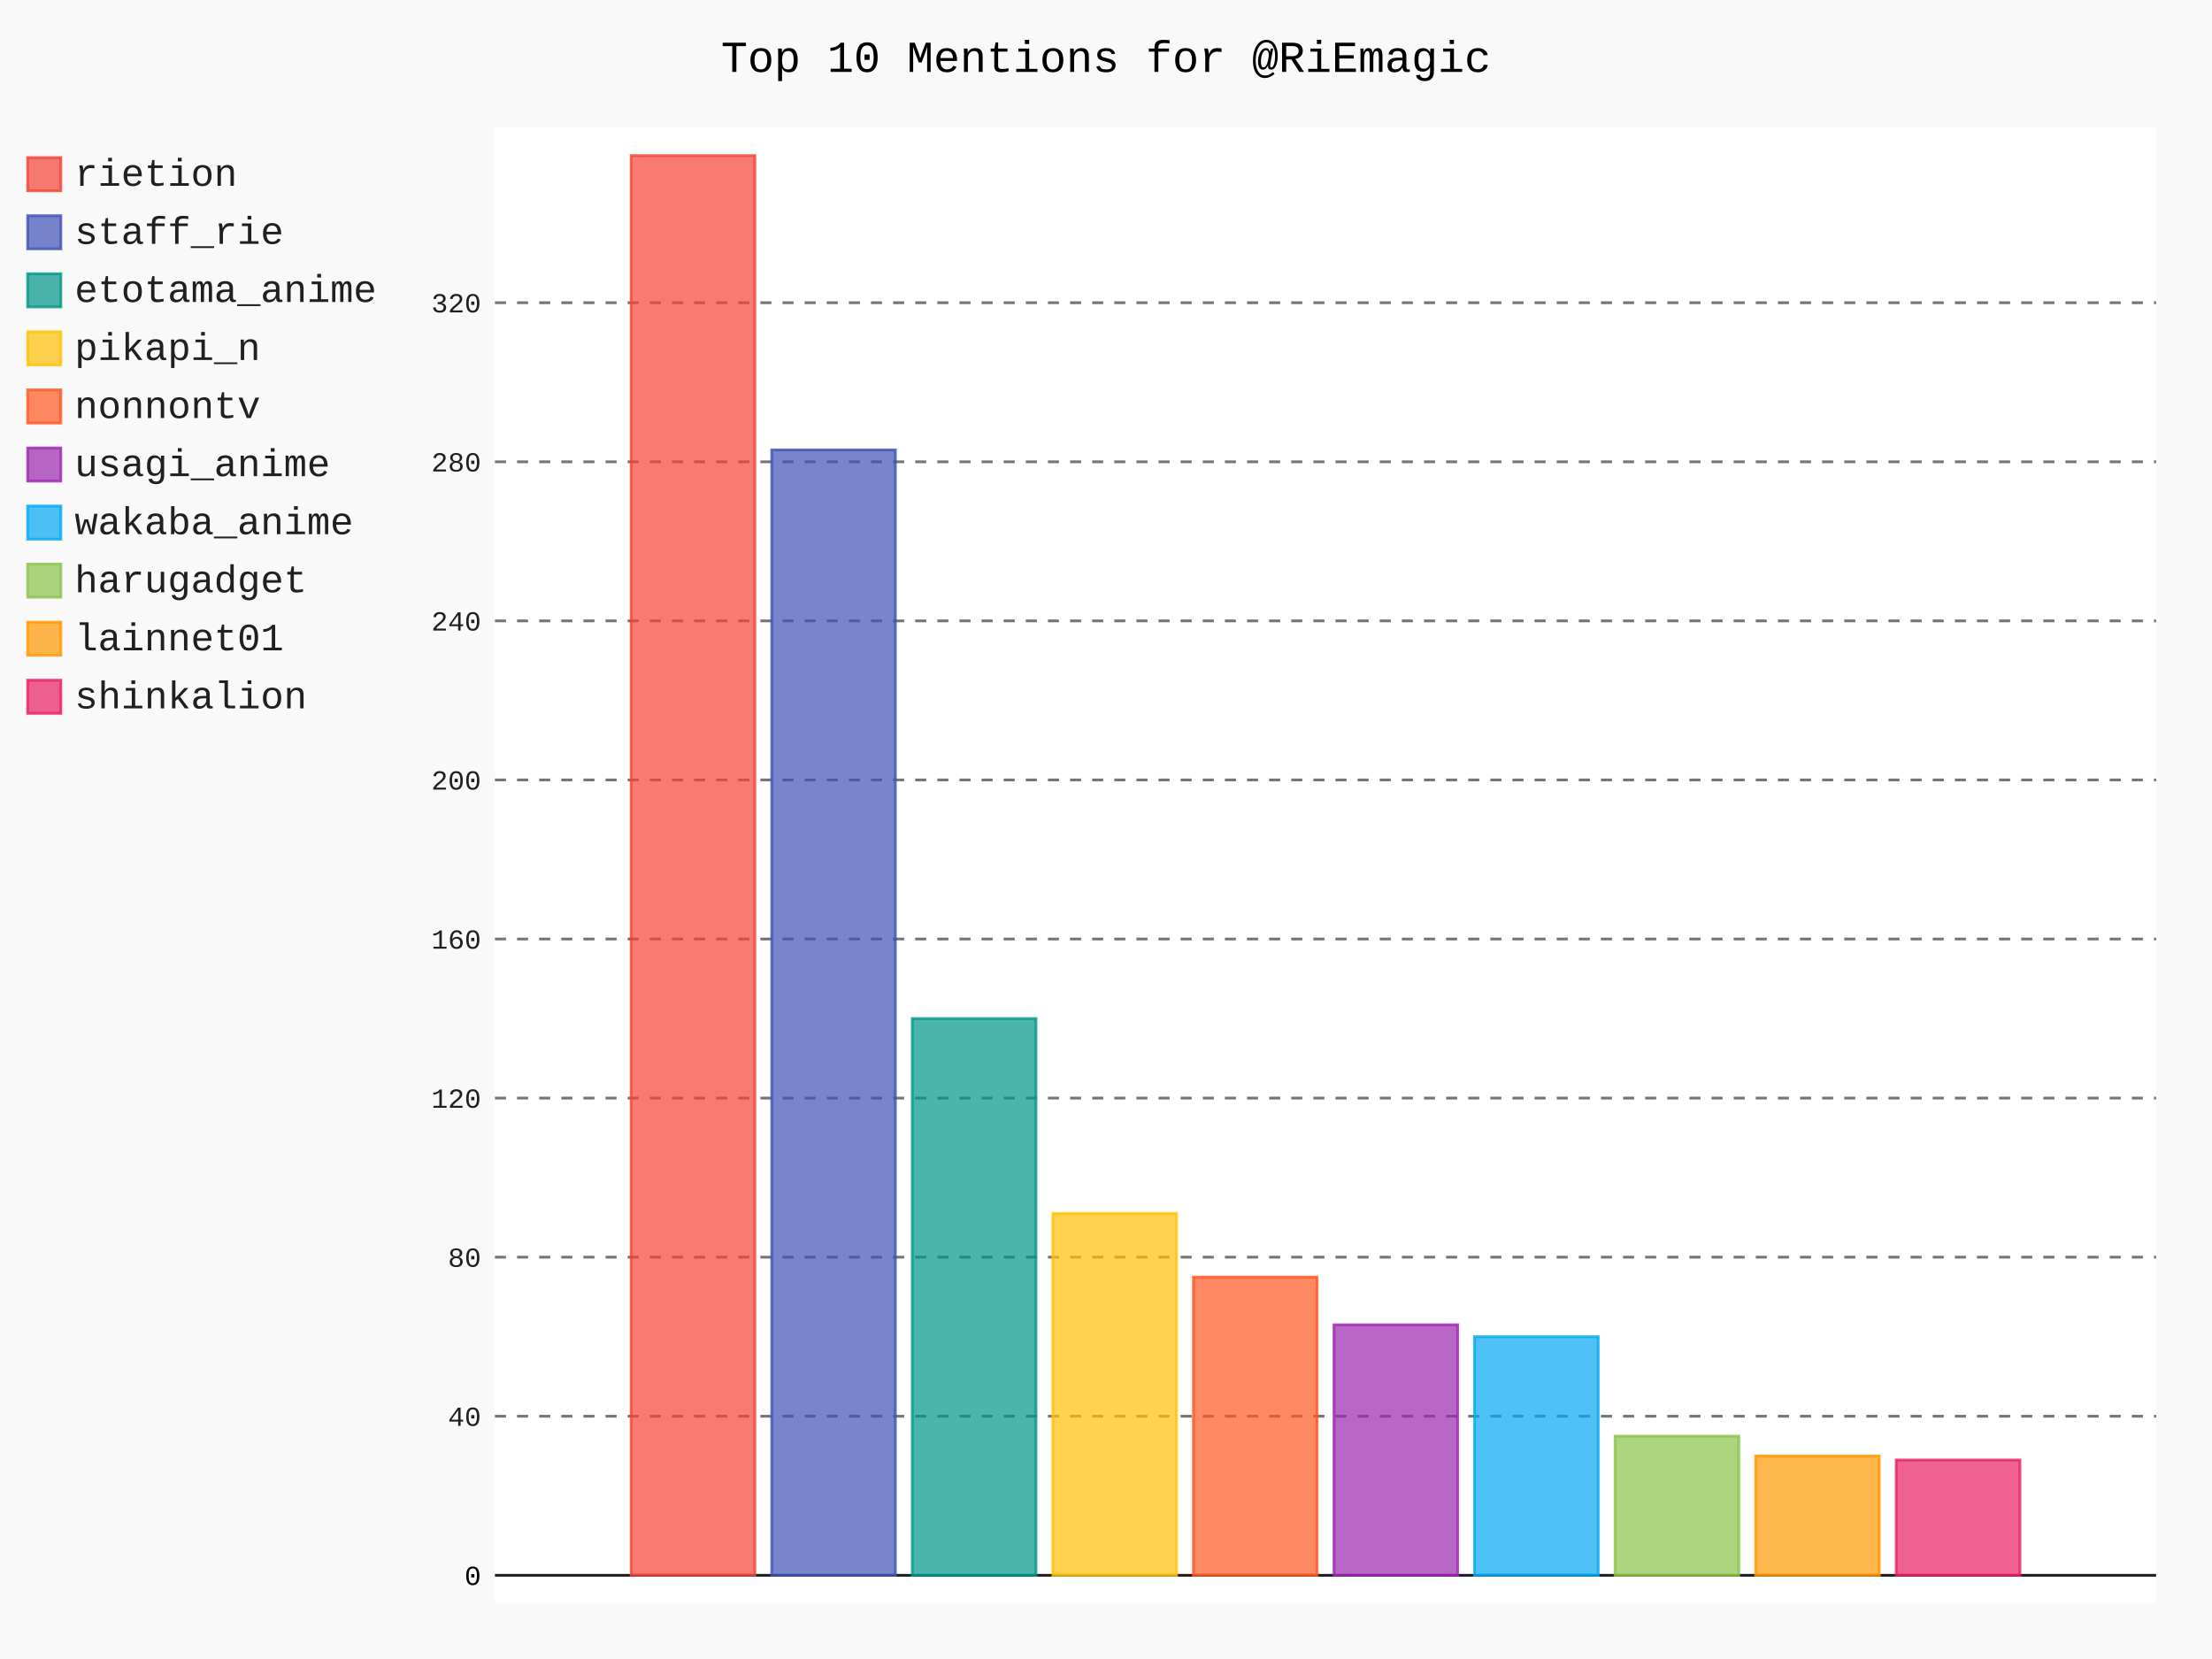
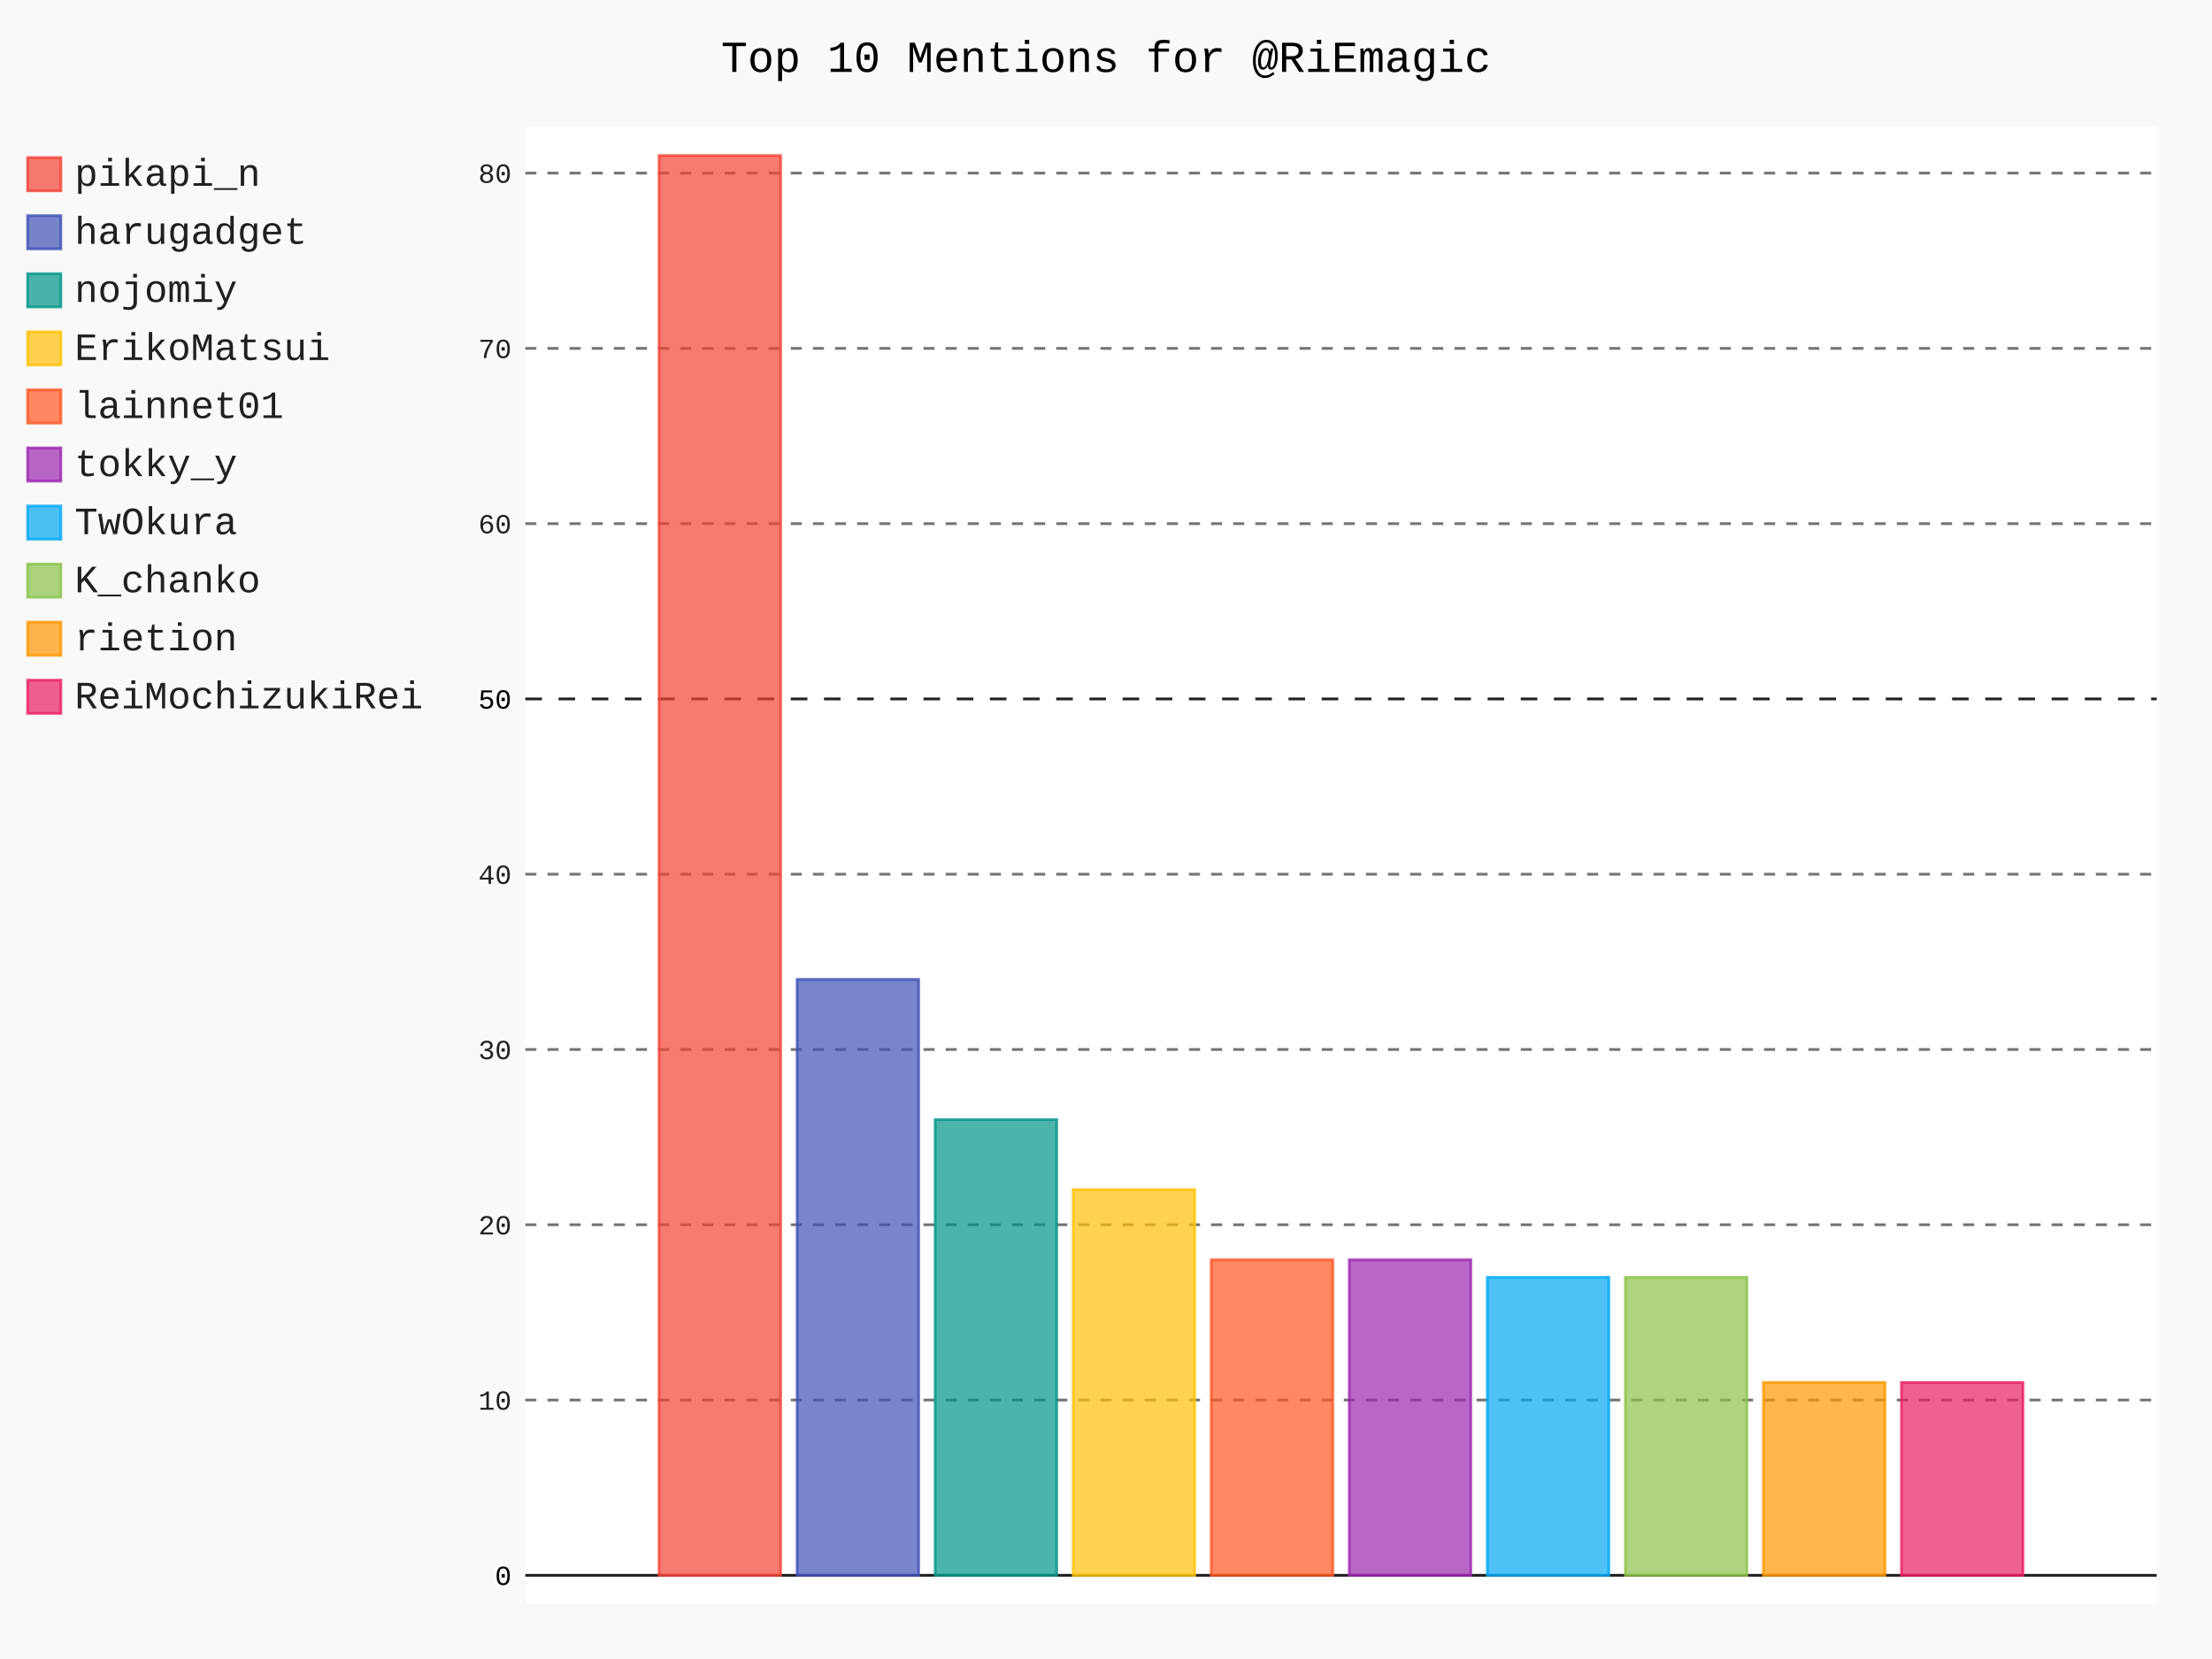
- <svg xmlns="http://www.w3.org/2000/svg" id="chart-2e6a2b62-b512-47f2-8de9-c0fad5506b5e" class="pygal-chart" viewBox="0 0 800 600">
+ <svg xmlns="http://www.w3.org/2000/svg" id="chart-17394ba2-1cc1-4b38-82c1-2ea6459b5eff" class="pygal-chart" viewBox="0 0 800 600">
  <defs>
-     <style type="text/css">#chart-2e6a2b62-b512-47f2-8de9-c0fad5506b5e{-webkit-user-select:none;-webkit-font-smoothing:antialiased;font-family:Consolas,"Liberation Mono",Menlo,Courier,monospace}#chart-2e6a2b62-b512-47f2-8de9-c0fad5506b5e .title{font-family:Consolas,"Liberation Mono",Menlo,Courier,monospace;font-size:16px}#chart-2e6a2b62-b512-47f2-8de9-c0fad5506b5e .legends .legend text{font-family:Consolas,"Liberation Mono",Menlo,Courier,monospace;font-size:14px}#chart-2e6a2b62-b512-47f2-8de9-c0fad5506b5e .axis text{font-family:Consolas,"Liberation Mono",Menlo,Courier,monospace;font-size:10px}#chart-2e6a2b62-b512-47f2-8de9-c0fad5506b5e .axis text.major{font-family:Consolas,"Liberation Mono",Menlo,Courier,monospace;font-size:10px}#chart-2e6a2b62-b512-47f2-8de9-c0fad5506b5e .text-overlay text.value{font-family:Consolas,"Liberation Mono",Menlo,Courier,monospace;font-size:16px}#chart-2e6a2b62-b512-47f2-8de9-c0fad5506b5e .text-overlay text.label{font-family:Consolas,"Liberation Mono",Menlo,Courier,monospace;font-size:10px}#chart-2e6a2b62-b512-47f2-8de9-c0fad5506b5e .tooltip{font-family:Consolas,"Liberation Mono",Menlo,Courier,monospace;font-size:14px}#chart-2e6a2b62-b512-47f2-8de9-c0fad5506b5e text.no_data{font-family:Consolas,"Liberation Mono",Menlo,Courier,monospace;font-size:64px}
- #chart-2e6a2b62-b512-47f2-8de9-c0fad5506b5e{background-color:rgba(249,249,249,1)}#chart-2e6a2b62-b512-47f2-8de9-c0fad5506b5e path,#chart-2e6a2b62-b512-47f2-8de9-c0fad5506b5e line,#chart-2e6a2b62-b512-47f2-8de9-c0fad5506b5e rect,#chart-2e6a2b62-b512-47f2-8de9-c0fad5506b5e circle{-webkit-transition:150ms;-moz-transition:150ms;transition:150ms}#chart-2e6a2b62-b512-47f2-8de9-c0fad5506b5e .graph &gt; .background{fill:rgba(249,249,249,1)}#chart-2e6a2b62-b512-47f2-8de9-c0fad5506b5e .plot &gt; .background{fill:rgba(255,255,255,1)}#chart-2e6a2b62-b512-47f2-8de9-c0fad5506b5e .graph{fill:rgba(0,0,0,.87)}#chart-2e6a2b62-b512-47f2-8de9-c0fad5506b5e text.no_data{fill:rgba(0,0,0,1)}#chart-2e6a2b62-b512-47f2-8de9-c0fad5506b5e .title{fill:rgba(0,0,0,1)}#chart-2e6a2b62-b512-47f2-8de9-c0fad5506b5e .legends .legend text{fill:rgba(0,0,0,.87)}#chart-2e6a2b62-b512-47f2-8de9-c0fad5506b5e .legends .legend:hover text{fill:rgba(0,0,0,1)}#chart-2e6a2b62-b512-47f2-8de9-c0fad5506b5e .axis .line{stroke:rgba(0,0,0,1)}#chart-2e6a2b62-b512-47f2-8de9-c0fad5506b5e .axis .guide.line{stroke:rgba(0,0,0,.54)}#chart-2e6a2b62-b512-47f2-8de9-c0fad5506b5e .axis .major.line{stroke:rgba(0,0,0,.87)}#chart-2e6a2b62-b512-47f2-8de9-c0fad5506b5e .axis text.major{fill:rgba(0,0,0,1)}#chart-2e6a2b62-b512-47f2-8de9-c0fad5506b5e .axis.y .guides:hover .guide.line,#chart-2e6a2b62-b512-47f2-8de9-c0fad5506b5e .line-graph .axis.x .guides:hover .guide.line,#chart-2e6a2b62-b512-47f2-8de9-c0fad5506b5e .stackedline-graph .axis.x .guides:hover .guide.line,#chart-2e6a2b62-b512-47f2-8de9-c0fad5506b5e .xy-graph .axis.x .guides:hover .guide.line{stroke:rgba(0,0,0,1)}#chart-2e6a2b62-b512-47f2-8de9-c0fad5506b5e .axis .guides:hover text{fill:rgba(0,0,0,1)}#chart-2e6a2b62-b512-47f2-8de9-c0fad5506b5e .reactive{fill-opacity:.7;stroke-opacity:.8}#chart-2e6a2b62-b512-47f2-8de9-c0fad5506b5e .ci{stroke:rgba(0,0,0,.87)}#chart-2e6a2b62-b512-47f2-8de9-c0fad5506b5e .reactive.active,#chart-2e6a2b62-b512-47f2-8de9-c0fad5506b5e .active .reactive{fill-opacity:.8;stroke-opacity:.9;stroke-width:4}#chart-2e6a2b62-b512-47f2-8de9-c0fad5506b5e .ci .reactive.active{stroke-width:1.5}#chart-2e6a2b62-b512-47f2-8de9-c0fad5506b5e .series text{fill:rgba(0,0,0,1)}#chart-2e6a2b62-b512-47f2-8de9-c0fad5506b5e .tooltip rect{fill:rgba(255,255,255,1);stroke:rgba(0,0,0,1);-webkit-transition:opacity 150ms;-moz-transition:opacity 150ms;transition:opacity 150ms}#chart-2e6a2b62-b512-47f2-8de9-c0fad5506b5e .tooltip .label{fill:rgba(0,0,0,.87)}#chart-2e6a2b62-b512-47f2-8de9-c0fad5506b5e .tooltip .label{fill:rgba(0,0,0,.87)}#chart-2e6a2b62-b512-47f2-8de9-c0fad5506b5e .tooltip .legend{font-size:.8em;fill:rgba(0,0,0,.54)}#chart-2e6a2b62-b512-47f2-8de9-c0fad5506b5e .tooltip .x_label{font-size:.6em;fill:rgba(0,0,0,1)}#chart-2e6a2b62-b512-47f2-8de9-c0fad5506b5e .tooltip .xlink{font-size:.5em;text-decoration:underline}#chart-2e6a2b62-b512-47f2-8de9-c0fad5506b5e .tooltip .value{font-size:1.5em}#chart-2e6a2b62-b512-47f2-8de9-c0fad5506b5e .bound{font-size:.5em}#chart-2e6a2b62-b512-47f2-8de9-c0fad5506b5e .max-value{font-size:.75em;fill:rgba(0,0,0,.54)}#chart-2e6a2b62-b512-47f2-8de9-c0fad5506b5e .map-element{fill:rgba(255,255,255,1);stroke:rgba(0,0,0,.54) !important}#chart-2e6a2b62-b512-47f2-8de9-c0fad5506b5e .map-element .reactive{fill-opacity:inherit;stroke-opacity:inherit}#chart-2e6a2b62-b512-47f2-8de9-c0fad5506b5e .color-0,#chart-2e6a2b62-b512-47f2-8de9-c0fad5506b5e .color-0 a:visited{stroke:#F44336;fill:#F44336}#chart-2e6a2b62-b512-47f2-8de9-c0fad5506b5e .color-1,#chart-2e6a2b62-b512-47f2-8de9-c0fad5506b5e .color-1 a:visited{stroke:#3F51B5;fill:#3F51B5}#chart-2e6a2b62-b512-47f2-8de9-c0fad5506b5e .color-2,#chart-2e6a2b62-b512-47f2-8de9-c0fad5506b5e .color-2 a:visited{stroke:#009688;fill:#009688}#chart-2e6a2b62-b512-47f2-8de9-c0fad5506b5e .color-3,#chart-2e6a2b62-b512-47f2-8de9-c0fad5506b5e .color-3 a:visited{stroke:#FFC107;fill:#FFC107}#chart-2e6a2b62-b512-47f2-8de9-c0fad5506b5e .color-4,#chart-2e6a2b62-b512-47f2-8de9-c0fad5506b5e .color-4 a:visited{stroke:#FF5722;fill:#FF5722}#chart-2e6a2b62-b512-47f2-8de9-c0fad5506b5e .color-5,#chart-2e6a2b62-b512-47f2-8de9-c0fad5506b5e .color-5 a:visited{stroke:#9C27B0;fill:#9C27B0}#chart-2e6a2b62-b512-47f2-8de9-c0fad5506b5e .color-6,#chart-2e6a2b62-b512-47f2-8de9-c0fad5506b5e .color-6 a:visited{stroke:#03A9F4;fill:#03A9F4}#chart-2e6a2b62-b512-47f2-8de9-c0fad5506b5e .color-7,#chart-2e6a2b62-b512-47f2-8de9-c0fad5506b5e .color-7 a:visited{stroke:#8BC34A;fill:#8BC34A}#chart-2e6a2b62-b512-47f2-8de9-c0fad5506b5e .color-8,#chart-2e6a2b62-b512-47f2-8de9-c0fad5506b5e .color-8 a:visited{stroke:#FF9800;fill:#FF9800}#chart-2e6a2b62-b512-47f2-8de9-c0fad5506b5e .color-9,#chart-2e6a2b62-b512-47f2-8de9-c0fad5506b5e .color-9 a:visited{stroke:#E91E63;fill:#E91E63}#chart-2e6a2b62-b512-47f2-8de9-c0fad5506b5e .text-overlay .color-0 text{fill:black}#chart-2e6a2b62-b512-47f2-8de9-c0fad5506b5e .text-overlay .color-1 text{fill:black}#chart-2e6a2b62-b512-47f2-8de9-c0fad5506b5e .text-overlay .color-2 text{fill:black}#chart-2e6a2b62-b512-47f2-8de9-c0fad5506b5e .text-overlay .color-3 text{fill:black}#chart-2e6a2b62-b512-47f2-8de9-c0fad5506b5e .text-overlay .color-4 text{fill:black}#chart-2e6a2b62-b512-47f2-8de9-c0fad5506b5e .text-overlay .color-5 text{fill:black}#chart-2e6a2b62-b512-47f2-8de9-c0fad5506b5e .text-overlay .color-6 text{fill:black}#chart-2e6a2b62-b512-47f2-8de9-c0fad5506b5e .text-overlay .color-7 text{fill:black}#chart-2e6a2b62-b512-47f2-8de9-c0fad5506b5e .text-overlay .color-8 text{fill:black}#chart-2e6a2b62-b512-47f2-8de9-c0fad5506b5e .text-overlay .color-9 text{fill:black}
- #chart-2e6a2b62-b512-47f2-8de9-c0fad5506b5e text.no_data{text-anchor:middle}#chart-2e6a2b62-b512-47f2-8de9-c0fad5506b5e .guide.line{fill:none}#chart-2e6a2b62-b512-47f2-8de9-c0fad5506b5e .centered{text-anchor:middle}#chart-2e6a2b62-b512-47f2-8de9-c0fad5506b5e .title{text-anchor:middle}#chart-2e6a2b62-b512-47f2-8de9-c0fad5506b5e .legends .legend text{fill-opacity:1}#chart-2e6a2b62-b512-47f2-8de9-c0fad5506b5e .axis.x text{text-anchor:middle}#chart-2e6a2b62-b512-47f2-8de9-c0fad5506b5e .axis.x:not(.web) text[transform]{text-anchor:start}#chart-2e6a2b62-b512-47f2-8de9-c0fad5506b5e .axis.x:not(.web) text[transform].backwards{text-anchor:end}#chart-2e6a2b62-b512-47f2-8de9-c0fad5506b5e .axis.y text{text-anchor:end}#chart-2e6a2b62-b512-47f2-8de9-c0fad5506b5e .axis.y text[transform].backwards{text-anchor:start}#chart-2e6a2b62-b512-47f2-8de9-c0fad5506b5e .axis.y2 text{text-anchor:start}#chart-2e6a2b62-b512-47f2-8de9-c0fad5506b5e .axis.y2 text[transform].backwards{text-anchor:end}#chart-2e6a2b62-b512-47f2-8de9-c0fad5506b5e .axis .guide.line{stroke-dasharray:4,4}#chart-2e6a2b62-b512-47f2-8de9-c0fad5506b5e .axis .major.guide.line{stroke-dasharray:6,6}#chart-2e6a2b62-b512-47f2-8de9-c0fad5506b5e .horizontal .axis.y .guide.line,#chart-2e6a2b62-b512-47f2-8de9-c0fad5506b5e .horizontal .axis.y2 .guide.line,#chart-2e6a2b62-b512-47f2-8de9-c0fad5506b5e .vertical .axis.x .guide.line{opacity:0}#chart-2e6a2b62-b512-47f2-8de9-c0fad5506b5e .horizontal .axis.always_show .guide.line,#chart-2e6a2b62-b512-47f2-8de9-c0fad5506b5e .vertical .axis.always_show .guide.line{opacity:1 !important}#chart-2e6a2b62-b512-47f2-8de9-c0fad5506b5e .axis.y .guides:hover .guide.line,#chart-2e6a2b62-b512-47f2-8de9-c0fad5506b5e .axis.y2 .guides:hover .guide.line,#chart-2e6a2b62-b512-47f2-8de9-c0fad5506b5e .axis.x .guides:hover .guide.line{opacity:1}#chart-2e6a2b62-b512-47f2-8de9-c0fad5506b5e .axis .guides:hover text{opacity:1}#chart-2e6a2b62-b512-47f2-8de9-c0fad5506b5e .nofill{fill:none}#chart-2e6a2b62-b512-47f2-8de9-c0fad5506b5e .subtle-fill{fill-opacity:.2}#chart-2e6a2b62-b512-47f2-8de9-c0fad5506b5e .dot{stroke-width:1px;fill-opacity:1}#chart-2e6a2b62-b512-47f2-8de9-c0fad5506b5e .dot.active{stroke-width:5px}#chart-2e6a2b62-b512-47f2-8de9-c0fad5506b5e .dot.negative{fill:transparent}#chart-2e6a2b62-b512-47f2-8de9-c0fad5506b5e text,#chart-2e6a2b62-b512-47f2-8de9-c0fad5506b5e tspan{stroke:none !important}#chart-2e6a2b62-b512-47f2-8de9-c0fad5506b5e .series text.active{opacity:1}#chart-2e6a2b62-b512-47f2-8de9-c0fad5506b5e .tooltip rect{fill-opacity:.95;stroke-width:.5}#chart-2e6a2b62-b512-47f2-8de9-c0fad5506b5e .tooltip text{fill-opacity:1}#chart-2e6a2b62-b512-47f2-8de9-c0fad5506b5e .showable{visibility:hidden}#chart-2e6a2b62-b512-47f2-8de9-c0fad5506b5e .showable.shown{visibility:visible}#chart-2e6a2b62-b512-47f2-8de9-c0fad5506b5e .gauge-background{fill:rgba(229,229,229,1);stroke:none}#chart-2e6a2b62-b512-47f2-8de9-c0fad5506b5e .bg-lines{stroke:rgba(249,249,249,1);stroke-width:2px}</style>
+     <style type="text/css">#chart-17394ba2-1cc1-4b38-82c1-2ea6459b5eff{-webkit-user-select:none;-webkit-font-smoothing:antialiased;font-family:Consolas,"Liberation Mono",Menlo,Courier,monospace}#chart-17394ba2-1cc1-4b38-82c1-2ea6459b5eff .title{font-family:Consolas,"Liberation Mono",Menlo,Courier,monospace;font-size:16px}#chart-17394ba2-1cc1-4b38-82c1-2ea6459b5eff .legends .legend text{font-family:Consolas,"Liberation Mono",Menlo,Courier,monospace;font-size:14px}#chart-17394ba2-1cc1-4b38-82c1-2ea6459b5eff .axis text{font-family:Consolas,"Liberation Mono",Menlo,Courier,monospace;font-size:10px}#chart-17394ba2-1cc1-4b38-82c1-2ea6459b5eff .axis text.major{font-family:Consolas,"Liberation Mono",Menlo,Courier,monospace;font-size:10px}#chart-17394ba2-1cc1-4b38-82c1-2ea6459b5eff .text-overlay text.value{font-family:Consolas,"Liberation Mono",Menlo,Courier,monospace;font-size:16px}#chart-17394ba2-1cc1-4b38-82c1-2ea6459b5eff .text-overlay text.label{font-family:Consolas,"Liberation Mono",Menlo,Courier,monospace;font-size:10px}#chart-17394ba2-1cc1-4b38-82c1-2ea6459b5eff .tooltip{font-family:Consolas,"Liberation Mono",Menlo,Courier,monospace;font-size:14px}#chart-17394ba2-1cc1-4b38-82c1-2ea6459b5eff text.no_data{font-family:Consolas,"Liberation Mono",Menlo,Courier,monospace;font-size:64px}
+ #chart-17394ba2-1cc1-4b38-82c1-2ea6459b5eff{background-color:rgba(249,249,249,1)}#chart-17394ba2-1cc1-4b38-82c1-2ea6459b5eff path,#chart-17394ba2-1cc1-4b38-82c1-2ea6459b5eff line,#chart-17394ba2-1cc1-4b38-82c1-2ea6459b5eff rect,#chart-17394ba2-1cc1-4b38-82c1-2ea6459b5eff circle{-webkit-transition:150ms;-moz-transition:150ms;transition:150ms}#chart-17394ba2-1cc1-4b38-82c1-2ea6459b5eff .graph &gt; .background{fill:rgba(249,249,249,1)}#chart-17394ba2-1cc1-4b38-82c1-2ea6459b5eff .plot &gt; .background{fill:rgba(255,255,255,1)}#chart-17394ba2-1cc1-4b38-82c1-2ea6459b5eff .graph{fill:rgba(0,0,0,.87)}#chart-17394ba2-1cc1-4b38-82c1-2ea6459b5eff text.no_data{fill:rgba(0,0,0,1)}#chart-17394ba2-1cc1-4b38-82c1-2ea6459b5eff .title{fill:rgba(0,0,0,1)}#chart-17394ba2-1cc1-4b38-82c1-2ea6459b5eff .legends .legend text{fill:rgba(0,0,0,.87)}#chart-17394ba2-1cc1-4b38-82c1-2ea6459b5eff .legends .legend:hover text{fill:rgba(0,0,0,1)}#chart-17394ba2-1cc1-4b38-82c1-2ea6459b5eff .axis .line{stroke:rgba(0,0,0,1)}#chart-17394ba2-1cc1-4b38-82c1-2ea6459b5eff .axis .guide.line{stroke:rgba(0,0,0,.54)}#chart-17394ba2-1cc1-4b38-82c1-2ea6459b5eff .axis .major.line{stroke:rgba(0,0,0,.87)}#chart-17394ba2-1cc1-4b38-82c1-2ea6459b5eff .axis text.major{fill:rgba(0,0,0,1)}#chart-17394ba2-1cc1-4b38-82c1-2ea6459b5eff .axis.y .guides:hover .guide.line,#chart-17394ba2-1cc1-4b38-82c1-2ea6459b5eff .line-graph .axis.x .guides:hover .guide.line,#chart-17394ba2-1cc1-4b38-82c1-2ea6459b5eff .stackedline-graph .axis.x .guides:hover .guide.line,#chart-17394ba2-1cc1-4b38-82c1-2ea6459b5eff .xy-graph .axis.x .guides:hover .guide.line{stroke:rgba(0,0,0,1)}#chart-17394ba2-1cc1-4b38-82c1-2ea6459b5eff .axis .guides:hover text{fill:rgba(0,0,0,1)}#chart-17394ba2-1cc1-4b38-82c1-2ea6459b5eff .reactive{fill-opacity:.7;stroke-opacity:.8}#chart-17394ba2-1cc1-4b38-82c1-2ea6459b5eff .ci{stroke:rgba(0,0,0,.87)}#chart-17394ba2-1cc1-4b38-82c1-2ea6459b5eff .reactive.active,#chart-17394ba2-1cc1-4b38-82c1-2ea6459b5eff .active .reactive{fill-opacity:.8;stroke-opacity:.9;stroke-width:4}#chart-17394ba2-1cc1-4b38-82c1-2ea6459b5eff .ci .reactive.active{stroke-width:1.5}#chart-17394ba2-1cc1-4b38-82c1-2ea6459b5eff .series text{fill:rgba(0,0,0,1)}#chart-17394ba2-1cc1-4b38-82c1-2ea6459b5eff .tooltip rect{fill:rgba(255,255,255,1);stroke:rgba(0,0,0,1);-webkit-transition:opacity 150ms;-moz-transition:opacity 150ms;transition:opacity 150ms}#chart-17394ba2-1cc1-4b38-82c1-2ea6459b5eff .tooltip .label{fill:rgba(0,0,0,.87)}#chart-17394ba2-1cc1-4b38-82c1-2ea6459b5eff .tooltip .label{fill:rgba(0,0,0,.87)}#chart-17394ba2-1cc1-4b38-82c1-2ea6459b5eff .tooltip .legend{font-size:.8em;fill:rgba(0,0,0,.54)}#chart-17394ba2-1cc1-4b38-82c1-2ea6459b5eff .tooltip .x_label{font-size:.6em;fill:rgba(0,0,0,1)}#chart-17394ba2-1cc1-4b38-82c1-2ea6459b5eff .tooltip .xlink{font-size:.5em;text-decoration:underline}#chart-17394ba2-1cc1-4b38-82c1-2ea6459b5eff .tooltip .value{font-size:1.5em}#chart-17394ba2-1cc1-4b38-82c1-2ea6459b5eff .bound{font-size:.5em}#chart-17394ba2-1cc1-4b38-82c1-2ea6459b5eff .max-value{font-size:.75em;fill:rgba(0,0,0,.54)}#chart-17394ba2-1cc1-4b38-82c1-2ea6459b5eff .map-element{fill:rgba(255,255,255,1);stroke:rgba(0,0,0,.54) !important}#chart-17394ba2-1cc1-4b38-82c1-2ea6459b5eff .map-element .reactive{fill-opacity:inherit;stroke-opacity:inherit}#chart-17394ba2-1cc1-4b38-82c1-2ea6459b5eff .color-0,#chart-17394ba2-1cc1-4b38-82c1-2ea6459b5eff .color-0 a:visited{stroke:#F44336;fill:#F44336}#chart-17394ba2-1cc1-4b38-82c1-2ea6459b5eff .color-1,#chart-17394ba2-1cc1-4b38-82c1-2ea6459b5eff .color-1 a:visited{stroke:#3F51B5;fill:#3F51B5}#chart-17394ba2-1cc1-4b38-82c1-2ea6459b5eff .color-2,#chart-17394ba2-1cc1-4b38-82c1-2ea6459b5eff .color-2 a:visited{stroke:#009688;fill:#009688}#chart-17394ba2-1cc1-4b38-82c1-2ea6459b5eff .color-3,#chart-17394ba2-1cc1-4b38-82c1-2ea6459b5eff .color-3 a:visited{stroke:#FFC107;fill:#FFC107}#chart-17394ba2-1cc1-4b38-82c1-2ea6459b5eff .color-4,#chart-17394ba2-1cc1-4b38-82c1-2ea6459b5eff .color-4 a:visited{stroke:#FF5722;fill:#FF5722}#chart-17394ba2-1cc1-4b38-82c1-2ea6459b5eff .color-5,#chart-17394ba2-1cc1-4b38-82c1-2ea6459b5eff .color-5 a:visited{stroke:#9C27B0;fill:#9C27B0}#chart-17394ba2-1cc1-4b38-82c1-2ea6459b5eff .color-6,#chart-17394ba2-1cc1-4b38-82c1-2ea6459b5eff .color-6 a:visited{stroke:#03A9F4;fill:#03A9F4}#chart-17394ba2-1cc1-4b38-82c1-2ea6459b5eff .color-7,#chart-17394ba2-1cc1-4b38-82c1-2ea6459b5eff .color-7 a:visited{stroke:#8BC34A;fill:#8BC34A}#chart-17394ba2-1cc1-4b38-82c1-2ea6459b5eff .color-8,#chart-17394ba2-1cc1-4b38-82c1-2ea6459b5eff .color-8 a:visited{stroke:#FF9800;fill:#FF9800}#chart-17394ba2-1cc1-4b38-82c1-2ea6459b5eff .color-9,#chart-17394ba2-1cc1-4b38-82c1-2ea6459b5eff .color-9 a:visited{stroke:#E91E63;fill:#E91E63}#chart-17394ba2-1cc1-4b38-82c1-2ea6459b5eff .text-overlay .color-0 text{fill:black}#chart-17394ba2-1cc1-4b38-82c1-2ea6459b5eff .text-overlay .color-1 text{fill:black}#chart-17394ba2-1cc1-4b38-82c1-2ea6459b5eff .text-overlay .color-2 text{fill:black}#chart-17394ba2-1cc1-4b38-82c1-2ea6459b5eff .text-overlay .color-3 text{fill:black}#chart-17394ba2-1cc1-4b38-82c1-2ea6459b5eff .text-overlay .color-4 text{fill:black}#chart-17394ba2-1cc1-4b38-82c1-2ea6459b5eff .text-overlay .color-5 text{fill:black}#chart-17394ba2-1cc1-4b38-82c1-2ea6459b5eff .text-overlay .color-6 text{fill:black}#chart-17394ba2-1cc1-4b38-82c1-2ea6459b5eff .text-overlay .color-7 text{fill:black}#chart-17394ba2-1cc1-4b38-82c1-2ea6459b5eff .text-overlay .color-8 text{fill:black}#chart-17394ba2-1cc1-4b38-82c1-2ea6459b5eff .text-overlay .color-9 text{fill:black}
+ #chart-17394ba2-1cc1-4b38-82c1-2ea6459b5eff text.no_data{text-anchor:middle}#chart-17394ba2-1cc1-4b38-82c1-2ea6459b5eff .guide.line{fill:none}#chart-17394ba2-1cc1-4b38-82c1-2ea6459b5eff .centered{text-anchor:middle}#chart-17394ba2-1cc1-4b38-82c1-2ea6459b5eff .title{text-anchor:middle}#chart-17394ba2-1cc1-4b38-82c1-2ea6459b5eff .legends .legend text{fill-opacity:1}#chart-17394ba2-1cc1-4b38-82c1-2ea6459b5eff .axis.x text{text-anchor:middle}#chart-17394ba2-1cc1-4b38-82c1-2ea6459b5eff .axis.x:not(.web) text[transform]{text-anchor:start}#chart-17394ba2-1cc1-4b38-82c1-2ea6459b5eff .axis.x:not(.web) text[transform].backwards{text-anchor:end}#chart-17394ba2-1cc1-4b38-82c1-2ea6459b5eff .axis.y text{text-anchor:end}#chart-17394ba2-1cc1-4b38-82c1-2ea6459b5eff .axis.y text[transform].backwards{text-anchor:start}#chart-17394ba2-1cc1-4b38-82c1-2ea6459b5eff .axis.y2 text{text-anchor:start}#chart-17394ba2-1cc1-4b38-82c1-2ea6459b5eff .axis.y2 text[transform].backwards{text-anchor:end}#chart-17394ba2-1cc1-4b38-82c1-2ea6459b5eff .axis .guide.line{stroke-dasharray:4,4}#chart-17394ba2-1cc1-4b38-82c1-2ea6459b5eff .axis .major.guide.line{stroke-dasharray:6,6}#chart-17394ba2-1cc1-4b38-82c1-2ea6459b5eff .horizontal .axis.y .guide.line,#chart-17394ba2-1cc1-4b38-82c1-2ea6459b5eff .horizontal .axis.y2 .guide.line,#chart-17394ba2-1cc1-4b38-82c1-2ea6459b5eff .vertical .axis.x .guide.line{opacity:0}#chart-17394ba2-1cc1-4b38-82c1-2ea6459b5eff .horizontal .axis.always_show .guide.line,#chart-17394ba2-1cc1-4b38-82c1-2ea6459b5eff .vertical .axis.always_show .guide.line{opacity:1 !important}#chart-17394ba2-1cc1-4b38-82c1-2ea6459b5eff .axis.y .guides:hover .guide.line,#chart-17394ba2-1cc1-4b38-82c1-2ea6459b5eff .axis.y2 .guides:hover .guide.line,#chart-17394ba2-1cc1-4b38-82c1-2ea6459b5eff .axis.x .guides:hover .guide.line{opacity:1}#chart-17394ba2-1cc1-4b38-82c1-2ea6459b5eff .axis .guides:hover text{opacity:1}#chart-17394ba2-1cc1-4b38-82c1-2ea6459b5eff .nofill{fill:none}#chart-17394ba2-1cc1-4b38-82c1-2ea6459b5eff .subtle-fill{fill-opacity:.2}#chart-17394ba2-1cc1-4b38-82c1-2ea6459b5eff .dot{stroke-width:1px;fill-opacity:1}#chart-17394ba2-1cc1-4b38-82c1-2ea6459b5eff .dot.active{stroke-width:5px}#chart-17394ba2-1cc1-4b38-82c1-2ea6459b5eff .dot.negative{fill:transparent}#chart-17394ba2-1cc1-4b38-82c1-2ea6459b5eff text,#chart-17394ba2-1cc1-4b38-82c1-2ea6459b5eff tspan{stroke:none !important}#chart-17394ba2-1cc1-4b38-82c1-2ea6459b5eff .series text.active{opacity:1}#chart-17394ba2-1cc1-4b38-82c1-2ea6459b5eff .tooltip rect{fill-opacity:.95;stroke-width:.5}#chart-17394ba2-1cc1-4b38-82c1-2ea6459b5eff .tooltip text{fill-opacity:1}#chart-17394ba2-1cc1-4b38-82c1-2ea6459b5eff .showable{visibility:hidden}#chart-17394ba2-1cc1-4b38-82c1-2ea6459b5eff .showable.shown{visibility:visible}#chart-17394ba2-1cc1-4b38-82c1-2ea6459b5eff .gauge-background{fill:rgba(229,229,229,1);stroke:none}#chart-17394ba2-1cc1-4b38-82c1-2ea6459b5eff .bg-lines{stroke:rgba(249,249,249,1);stroke-width:2px}</style>
  </defs>
  <g class="graph bar-graph vertical">
    <rect class="background" height="600" width="800" x="0" y="0" />
-     <g class="plot" transform="translate(179, 46)">
-       <rect class="background" height="534" width="600.8" x="0" y="0" />
+     <g class="plot" transform="translate(190, 46)">
+       <rect class="background" height="534" width="590.0" x="0" y="0" />
      <g class="axis y always_show">
        <g class="guides">
-           <path class="axis major line" d="M0 523.731 h600.8" />
+           <path class="axis major line" d="M0 523.731 h590" />
          <text class="major" x="-5" y="527.231">0</text>
        </g>
        <g class="guides">
-           <path class="guide line" d="M0 466.2 h600.8" />
-           <text class="" x="-5" y="469.7">40</text>
+           <path class="guide line" d="M0 460.34 h590" />
+           <text class="" x="-5" y="463.84">10</text>
        </g>
        <g class="guides">
-           <path class="guide line" d="M0 408.669 h600.8" />
-           <text class="" x="-5" y="412.169">80</text>
+           <path class="guide line" d="M0 396.95 h590" />
+           <text class="" x="-5" y="400.45">20</text>
        </g>
        <g class="guides">
-           <path class="guide line" d="M0 351.139 h600.8" />
-           <text class="" x="-5" y="354.639">120</text>
+           <path class="guide line" d="M0 333.56 h590" />
+           <text class="" x="-5" y="337.06">30</text>
        </g>
        <g class="guides">
-           <path class="guide line" d="M0 293.608 h600.8" />
-           <text class="" x="-5" y="297.108">160</text>
+           <path class="guide line" d="M0 270.17 h590" />
+           <text class="" x="-5" y="273.67">40</text>
        </g>
        <g class="guides">
-           <path class="guide line" d="M0 236.077 h600.8" />
-           <text class="" x="-5" y="239.577">200</text>
+           <path class="major guide line" d="M0 206.779 h590" />
+           <text class="major" x="-5" y="210.279">50</text>
        </g>
        <g class="guides">
-           <path class="guide line" d="M0 178.547 h600.8" />
-           <text class="" x="-5" y="182.047">240</text>
+           <path class="guide line" d="M0 143.389 h590" />
+           <text class="" x="-5" y="146.889">60</text>
        </g>
        <g class="guides">
-           <path class="guide line" d="M0 121.016 h600.8" />
-           <text class="" x="-5" y="124.516">280</text>
+           <path class="guide line" d="M0 79.999 h590" />
+           <text class="" x="-5" y="83.499">70</text>
        </g>
        <g class="guides">
-           <path class="guide line" d="M0 63.485 h600.8" />
-           <text class="" x="-5" y="66.985">320</text>
+           <path class="guide line" d="M0 16.608 h590" />
+           <text class="" x="-5" y="20.108">80</text>
        </g>
      </g>
      <g class="series serie-0 color-0">
        <g class="bars">
          <g class="bar">
-             <rect class="rect reactive tooltip-trigger" height="513.462" rx="0" ry="0" width="44.736" x="49.266" y="10.269" />
+             <rect class="rect reactive tooltip-trigger" height="513.462" rx="0" ry="0" width="43.932" x="48.38" y="10.269" />
          </g>
        </g>
      </g>
      <g class="series serie-1 color-1">
        <g class="bars">
          <g class="bar">
-             <rect class="rect reactive tooltip-trigger" height="407.03" rx="0" ry="0" width="44.736" x="100.103" y="116.701" />
+             <rect class="rect reactive tooltip-trigger" height="215.527" rx="0" ry="0" width="43.932" x="98.303" y="308.204" />
          </g>
        </g>
      </g>
      <g class="series serie-2 color-2">
        <g class="bars">
          <g class="bar">
-             <rect class="rect reactive tooltip-trigger" height="201.357" rx="0" ry="0" width="44.736" x="150.939" y="322.373" />
+             <rect class="rect reactive tooltip-trigger" height="164.815" rx="0" ry="0" width="43.932" x="148.226" y="358.916" />
          </g>
        </g>
      </g>
      <g class="series serie-3 color-3">
        <g class="bars">
          <g class="bar">
-             <rect class="rect reactive tooltip-trigger" height="130.882" rx="0" ry="0" width="44.736" x="201.776" y="392.848" />
+             <rect class="rect reactive tooltip-trigger" height="139.459" rx="0" ry="0" width="43.932" x="198.149" y="384.272" />
          </g>
        </g>
      </g>
      <g class="series serie-4 color-4">
        <g class="bars">
          <g class="bar">
-             <rect class="rect reactive tooltip-trigger" height="107.87" rx="0" ry="0" width="44.736" x="252.613" y="415.861" />
+             <rect class="rect reactive tooltip-trigger" height="114.103" rx="0" ry="0" width="43.932" x="248.072" y="409.628" />
          </g>
        </g>
      </g>
      <g class="series serie-5 color-5">
        <g class="bars">
          <g class="bar">
-             <rect class="rect reactive tooltip-trigger" height="90.611" rx="0" ry="0" width="44.736" x="303.45" y="433.12" />
+             <rect class="rect reactive tooltip-trigger" height="114.103" rx="0" ry="0" width="43.932" x="297.995" y="409.628" />
          </g>
        </g>
      </g>
      <g class="series serie-6 color-6">
        <g class="bars">
          <g class="bar">
-             <rect class="rect reactive tooltip-trigger" height="86.296" rx="0" ry="0" width="44.736" x="354.287" y="437.435" />
+             <rect class="rect reactive tooltip-trigger" height="107.764" rx="0" ry="0" width="43.932" x="347.918" y="415.967" />
          </g>
        </g>
      </g>
      <g class="series serie-7 color-7">
        <g class="bars">
          <g class="bar">
-             <rect class="rect reactive tooltip-trigger" height="50.339" rx="0" ry="0" width="44.736" x="405.124" y="473.391" />
+             <rect class="rect reactive tooltip-trigger" height="107.764" rx="0" ry="0" width="43.932" x="397.842" y="415.967" />
          </g>
        </g>
      </g>
      <g class="series serie-8 color-8">
        <g class="bars">
          <g class="bar">
-             <rect class="rect reactive tooltip-trigger" height="43.148" rx="0" ry="0" width="44.736" x="455.961" y="480.583" />
+             <rect class="rect reactive tooltip-trigger" height="69.729" rx="0" ry="0" width="43.932" x="447.765" y="454.001" />
          </g>
        </g>
      </g>
      <g class="series serie-9 color-9">
        <g class="bars">
          <g class="bar">
-             <rect class="rect reactive tooltip-trigger" height="41.71" rx="0" ry="0" width="44.736" x="506.798" y="482.021" />
+             <rect class="rect reactive tooltip-trigger" height="69.729" rx="0" ry="0" width="43.932" x="497.688" y="454.001" />
          </g>
        </g>
      </g>
    </g>
    <g class="titles">
      <text class="title plot_title" x="400.0" y="26">Top 10 Mentions for @RiEmagic</text>
    </g>
-     <g class="plot overlay" transform="translate(179, 46)">
+     <g class="plot overlay" transform="translate(190, 46)">
      <g class="series serie-0 color-0" />
      <g class="series serie-1 color-1" />
      <g class="series serie-2 color-2" />
      <g class="series serie-3 color-3" />
      <g class="series serie-4 color-4" />
      <g class="series serie-5 color-5" />
      <g class="series serie-6 color-6" />
      <g class="series serie-7 color-7" />
      <g class="series serie-8 color-8" />
      <g class="series serie-9 color-9" />
    </g>
-     <g class="plot text-overlay" transform="translate(179, 46)">
+     <g class="plot text-overlay" transform="translate(190, 46)">
      <g class="series serie-0 color-0" />
      <g class="series serie-1 color-1" />
      <g class="series serie-2 color-2" />
      <g class="series serie-3 color-3" />
      <g class="series serie-4 color-4" />
      <g class="series serie-5 color-5" />
      <g class="series serie-6 color-6" />
      <g class="series serie-7 color-7" />
      <g class="series serie-8 color-8" />
      <g class="series serie-9 color-9" />
    </g>
-     <g class="plot tooltip-overlay" transform="translate(179, 46)">
+     <g class="plot tooltip-overlay" transform="translate(190, 46)">
      <g class="tooltip" style="opacity: 0" transform="translate(0 0)">
        <rect class="tooltip-box" height="0" rx="0" ry="0" width="0" />
        <g class="text" />
      </g>
    </g>
    <g class="legends" transform="translate(10, 56)">
      <g class="legend reactive activate-serie" id="activate-serie-0">
        <rect class="color-0 reactive" height="12" width="12" x="0.0" y="1.0" />
-         <text x="17.0" y="11.2">rietion</text>
+         <text x="17.0" y="11.2">pikapi_n</text>
      </g>
      <g class="legend reactive activate-serie" id="activate-serie-1">
        <rect class="color-1 reactive" height="12" width="12" x="0.0" y="22.0" />
-         <text x="17.0" y="32.2">staff_rie</text>
+         <text x="17.0" y="32.2">harugadget</text>
      </g>
      <g class="legend reactive activate-serie" id="activate-serie-2">
        <rect class="color-2 reactive" height="12" width="12" x="0.0" y="43.0" />
-         <text x="17.0" y="53.2">etotama_anime</text>
+         <text x="17.0" y="53.2">nojomiy</text>
      </g>
      <g class="legend reactive activate-serie" id="activate-serie-3">
        <rect class="color-3 reactive" height="12" width="12" x="0.0" y="64.0" />
-         <text x="17.0" y="74.2">pikapi_n</text>
+         <text x="17.0" y="74.2">ErikoMatsui</text>
      </g>
      <g class="legend reactive activate-serie" id="activate-serie-4">
        <rect class="color-4 reactive" height="12" width="12" x="0.0" y="85.0" />
-         <text x="17.0" y="95.2">nonnontv</text>
+         <text x="17.0" y="95.2">lainnet01</text>
      </g>
      <g class="legend reactive activate-serie" id="activate-serie-5">
        <rect class="color-5 reactive" height="12" width="12" x="0.0" y="106.0" />
-         <text x="17.0" y="116.2">usagi_anime</text>
+         <text x="17.0" y="116.2">tokky_y</text>
      </g>
      <g class="legend reactive activate-serie" id="activate-serie-6">
        <rect class="color-6 reactive" height="12" width="12" x="0.0" y="127.0" />
-         <text x="17.0" y="137.2">wakaba_anime</text>
+         <text x="17.0" y="137.2">TwOkura</text>
      </g>
      <g class="legend reactive activate-serie" id="activate-serie-7">
        <rect class="color-7 reactive" height="12" width="12" x="0.0" y="148.0" />
-         <text x="17.0" y="158.2">harugadget</text>
+         <text x="17.0" y="158.2">K_chanko</text>
      </g>
      <g class="legend reactive activate-serie" id="activate-serie-8">
        <rect class="color-8 reactive" height="12" width="12" x="0.0" y="169.0" />
-         <text x="17.0" y="179.2">lainnet01</text>
+         <text x="17.0" y="179.2">rietion</text>
      </g>
      <g class="legend reactive activate-serie" id="activate-serie-9">
        <rect class="color-9 reactive" height="12" width="12" x="0.0" y="190.0" />
-         <text x="17.0" y="200.2">shinkalion</text>
+         <text x="17.0" y="200.2">ReiMochizukiRei</text>
      </g>
    </g>
    <g class="legends" transform="translate(790, 56)" />
  </g>
</svg>
